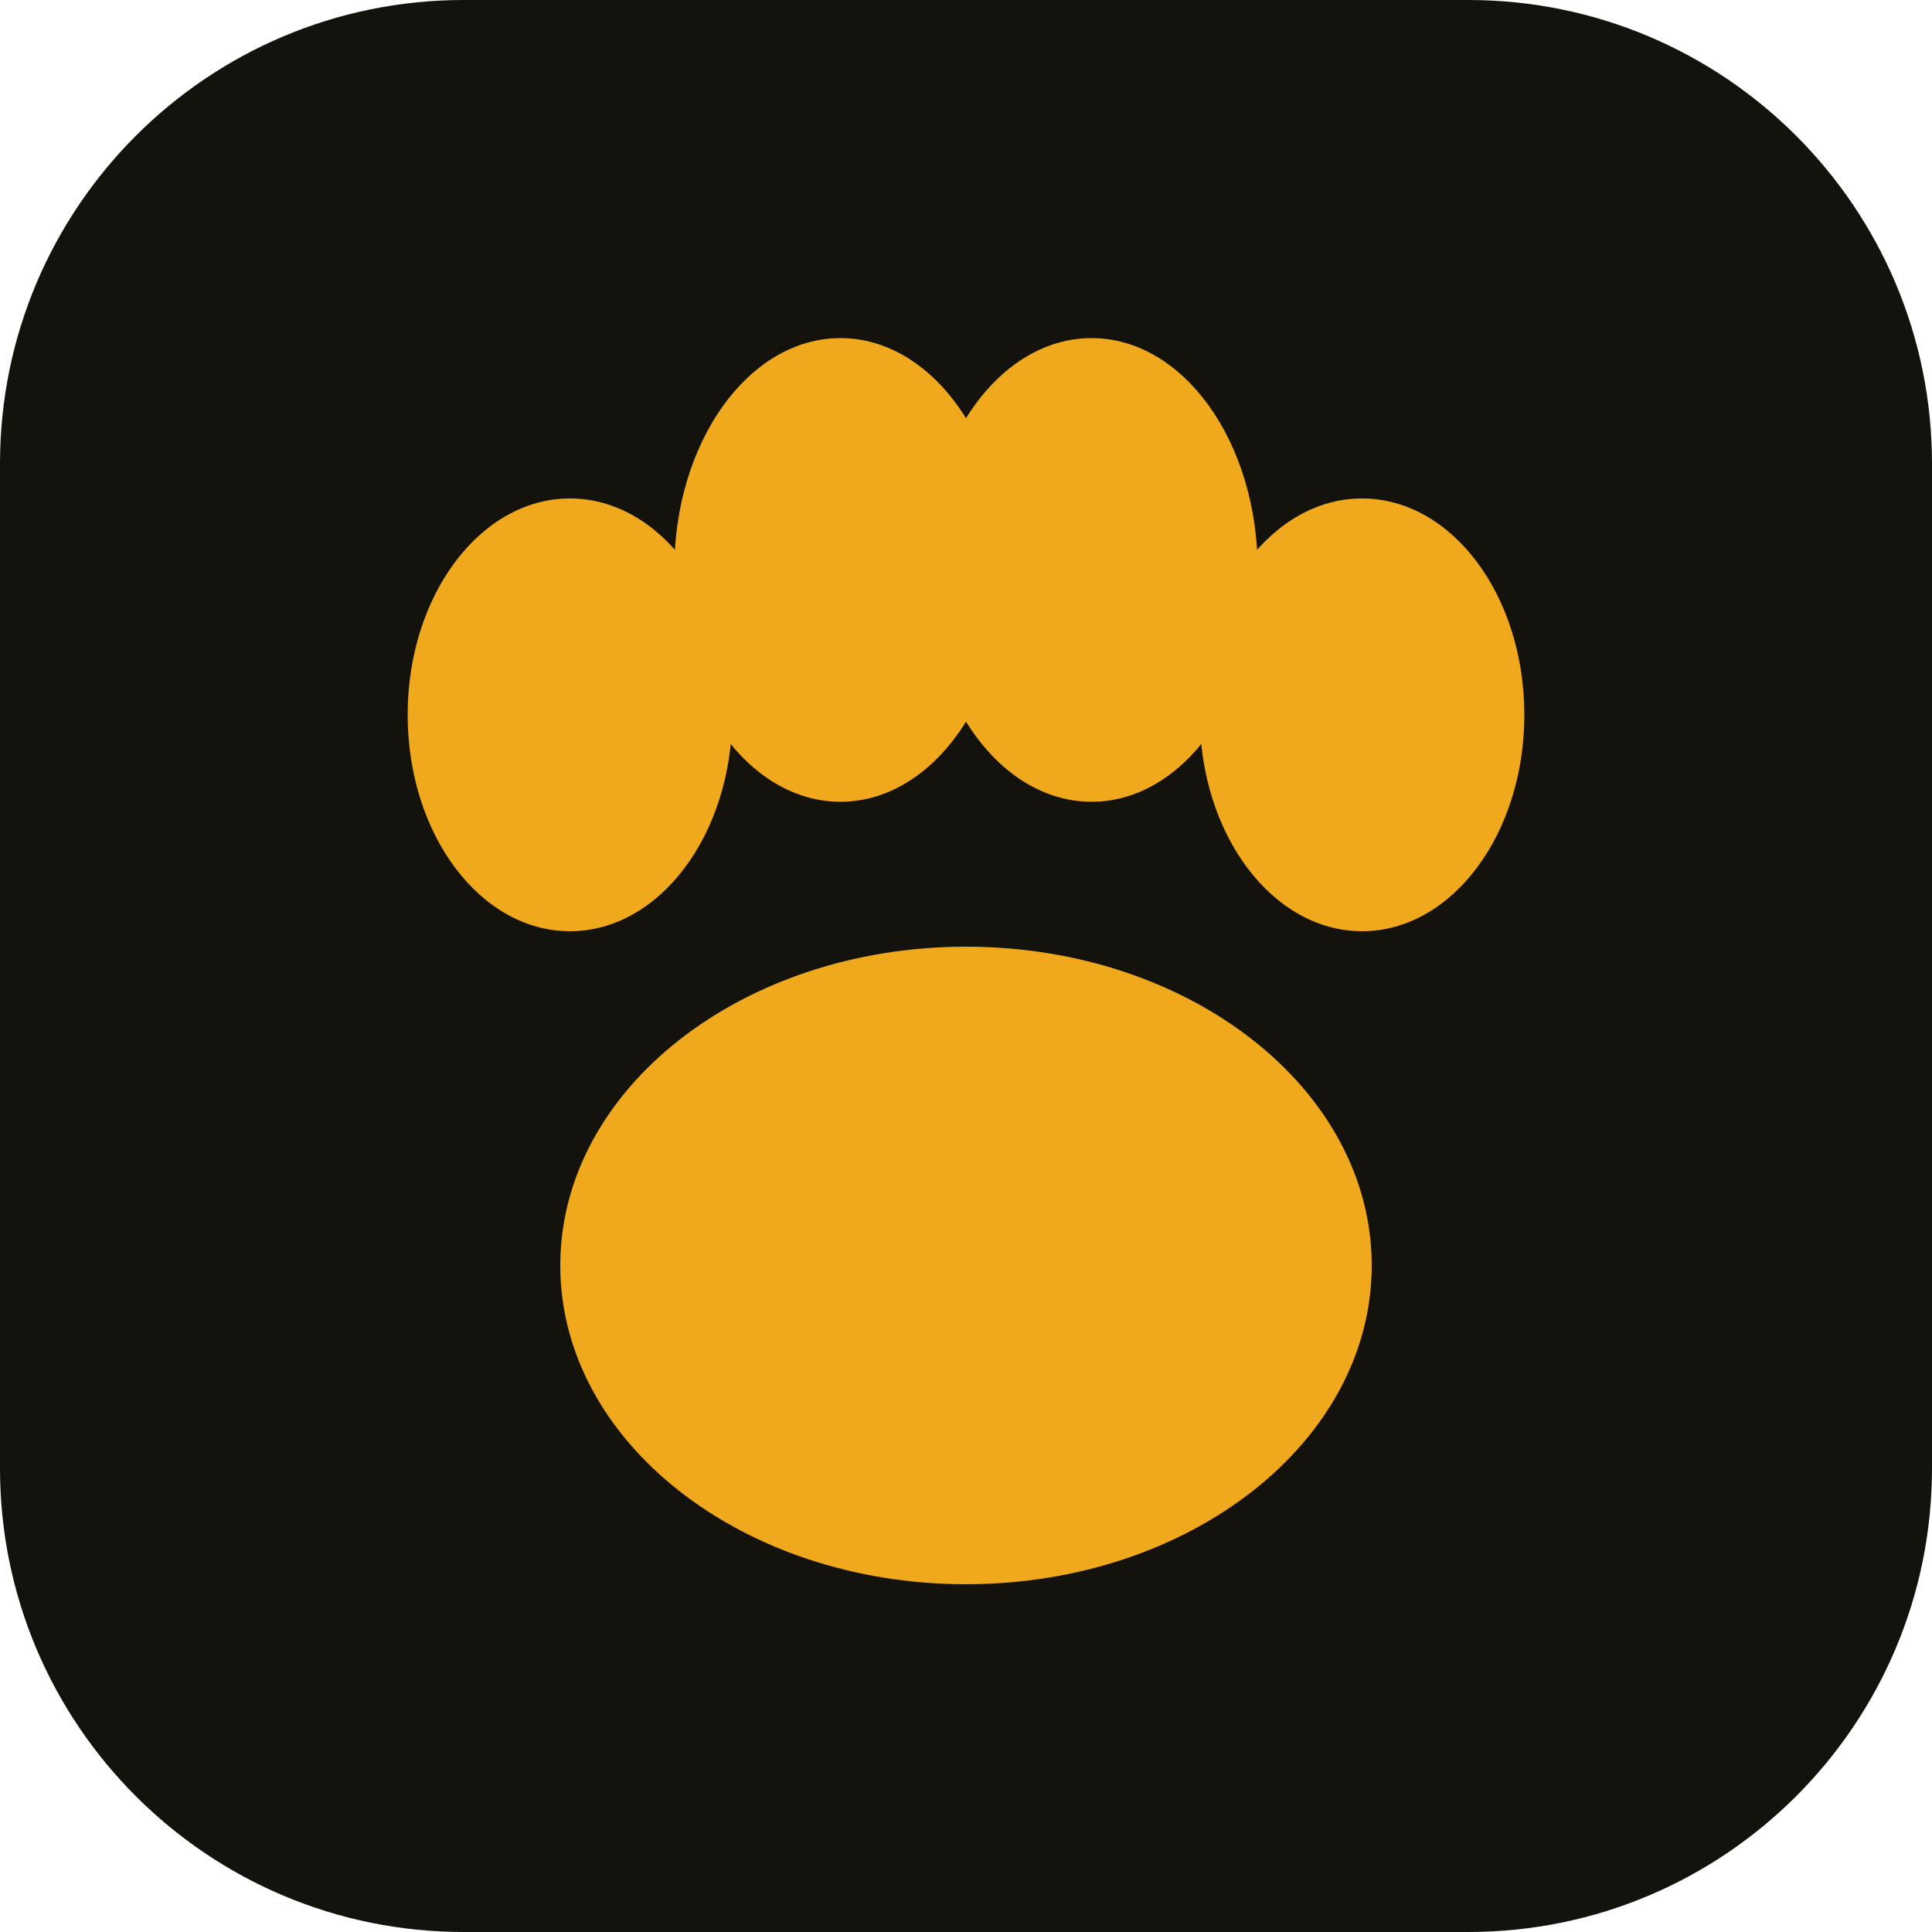
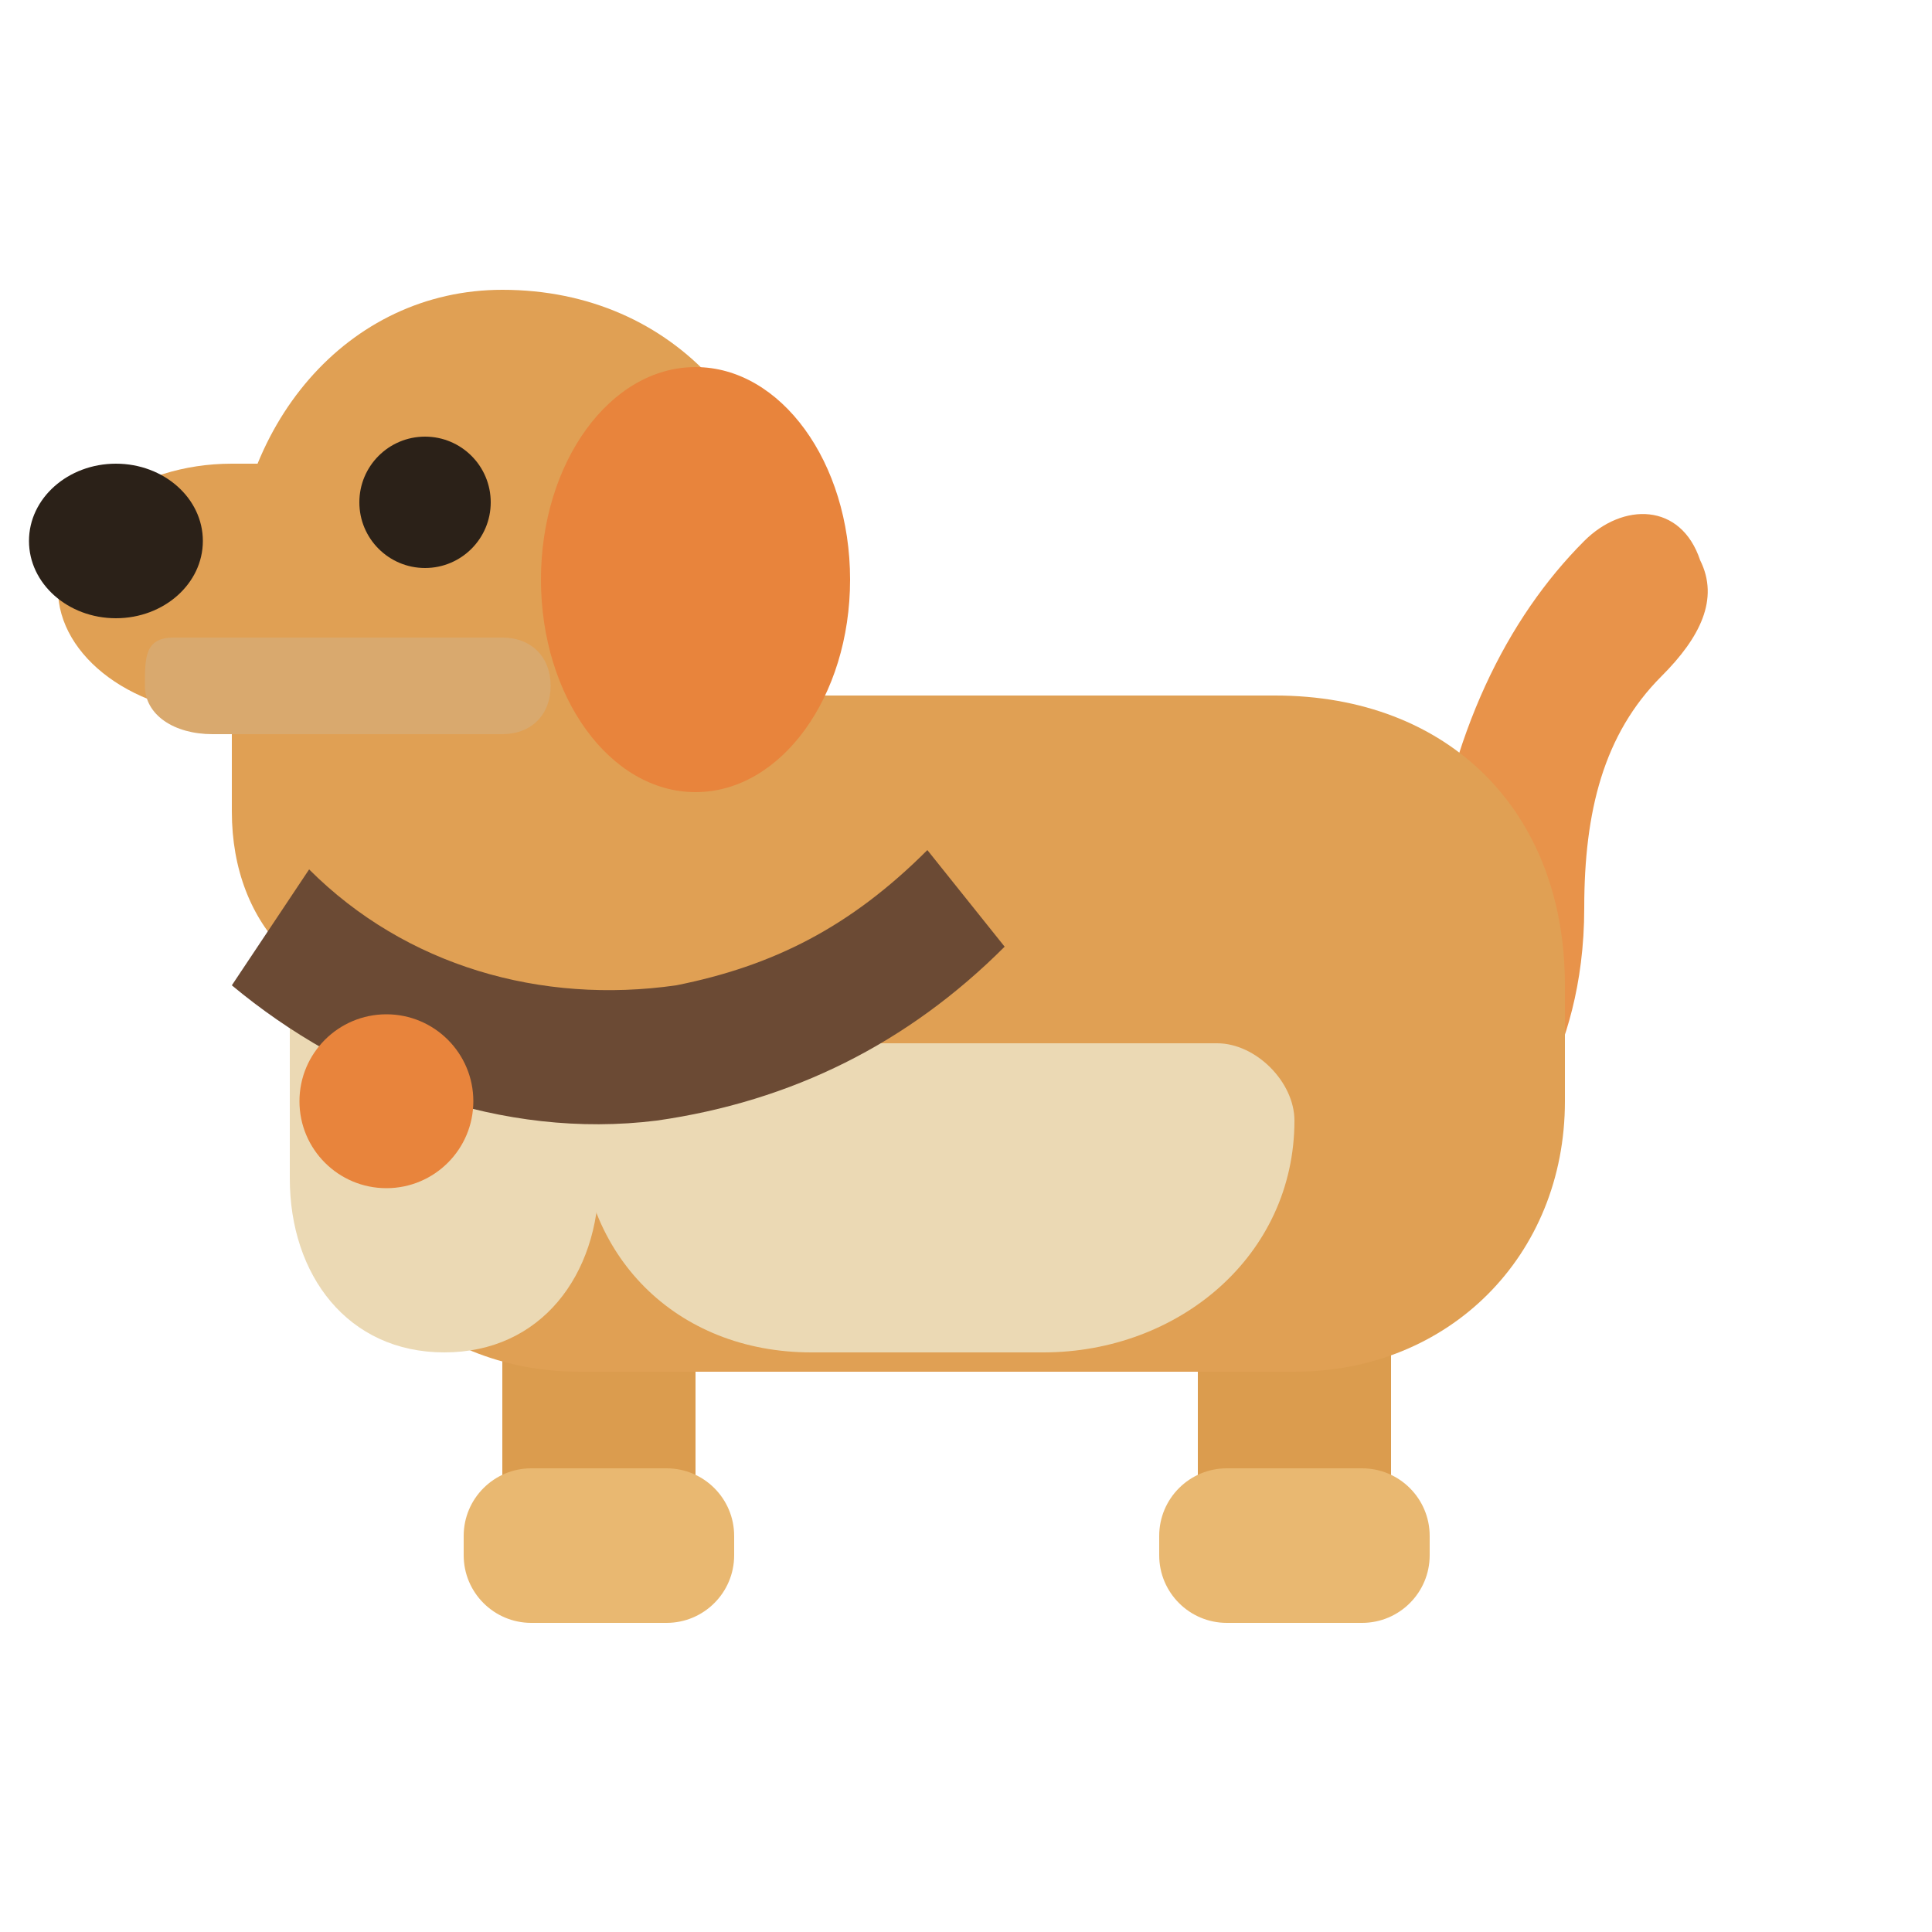
<svg xmlns="http://www.w3.org/2000/svg" viewBox="0 0 100 100">
-   <rect width="100" height="100" rx="24" fill="#14120D" />
-   <g fill="#F0A81C">
-     <ellipse cx="50" cy="65.5" rx="21" ry="16.5" />
-     <ellipse cx="29.5" cy="37" rx="8.4" ry="11.2" />
-     <ellipse cx="43.5" cy="29.5" rx="8.6" ry="12" />
-     <ellipse cx="56.5" cy="29.5" rx="8.6" ry="12" />
-     <ellipse cx="70.5" cy="37" rx="8.4" ry="11.2" />
+   <g>
+     <path d="M74 46c1-8 4-14 8-18 2-2 5-2 6 1 1 2 0 4-2 6-3 3-4 7-4 12 0 4-1 7-2 9l-7-3c1-2 1-4 1-7z" fill="#E8934A" />
+     <rect x="62" y="56" width="10" height="26" rx="3" fill="#DB9C4E" />
+     <rect x="60" y="76" width="14" height="8" rx="3.5" fill="#E9B871" />
+     <rect x="26" y="56" width="10" height="26" rx="3" fill="#DB9C4E" />
+     <rect x="24" y="76" width="14" height="8" rx="3.5" fill="#E9B871" />
+     <path d="M28 36h38c9 0 15 6 15 15v6c0 8-6 14-14 14H30c-8 0-14-6-14-14V50c0-8 6-14 12-14z" fill="#E0A054" />
+     <path d="M33 54h30c2 0 4 2 4 4 0 7-6 12-13 12H42c-7 0-12-5-12-12 0-2 1-4 3-4z" fill="#EBD9B4" />
+     <path d="M23 38c5 0 8 4 8 9v14c0 5-3 9-8 9s-8-4-8-9V47c0-5 3-9 8-9z" fill="#EBD9B4" />
+     <path d="M26 15c9 0 15 7 15 16v11c0 6-4 10-10 10h-9c-6 0-10-4-10-10V31c0-9 6-16 14-16z" fill="#E0A054" />
+     <path d="M12 24h10v13H12c-5 0-9-3-9-6.5S7 24 12 24z" fill="#E0A054" />
+     <path d="M9 33h17c1.5 0 2.5 1 2.5 2.5S27.5 38 26 38H11c-2 0-3.5-1-3.5-2.5S7.5 33 9 33z" fill="#D9A96E" />
+     <ellipse cx="6" cy="28" rx="4.5" ry="4" fill="#2B2118" />
+     <ellipse cx="36" cy="30" rx="8" ry="11" fill="#E8843C" />
+     <circle cx="22" cy="26" r="3.4" fill="#2B2118" />
+     <path d="M16 45c5 5 12 7 19 6 5-1 9-3 13-7l4 5c-5 5-11 8-18 9-8 1-16-2-22-7z" fill="#6B4A34" />
+     <circle cx="20" cy="57" r="4.5" fill="#E8843C" />
  </g>
</svg>
